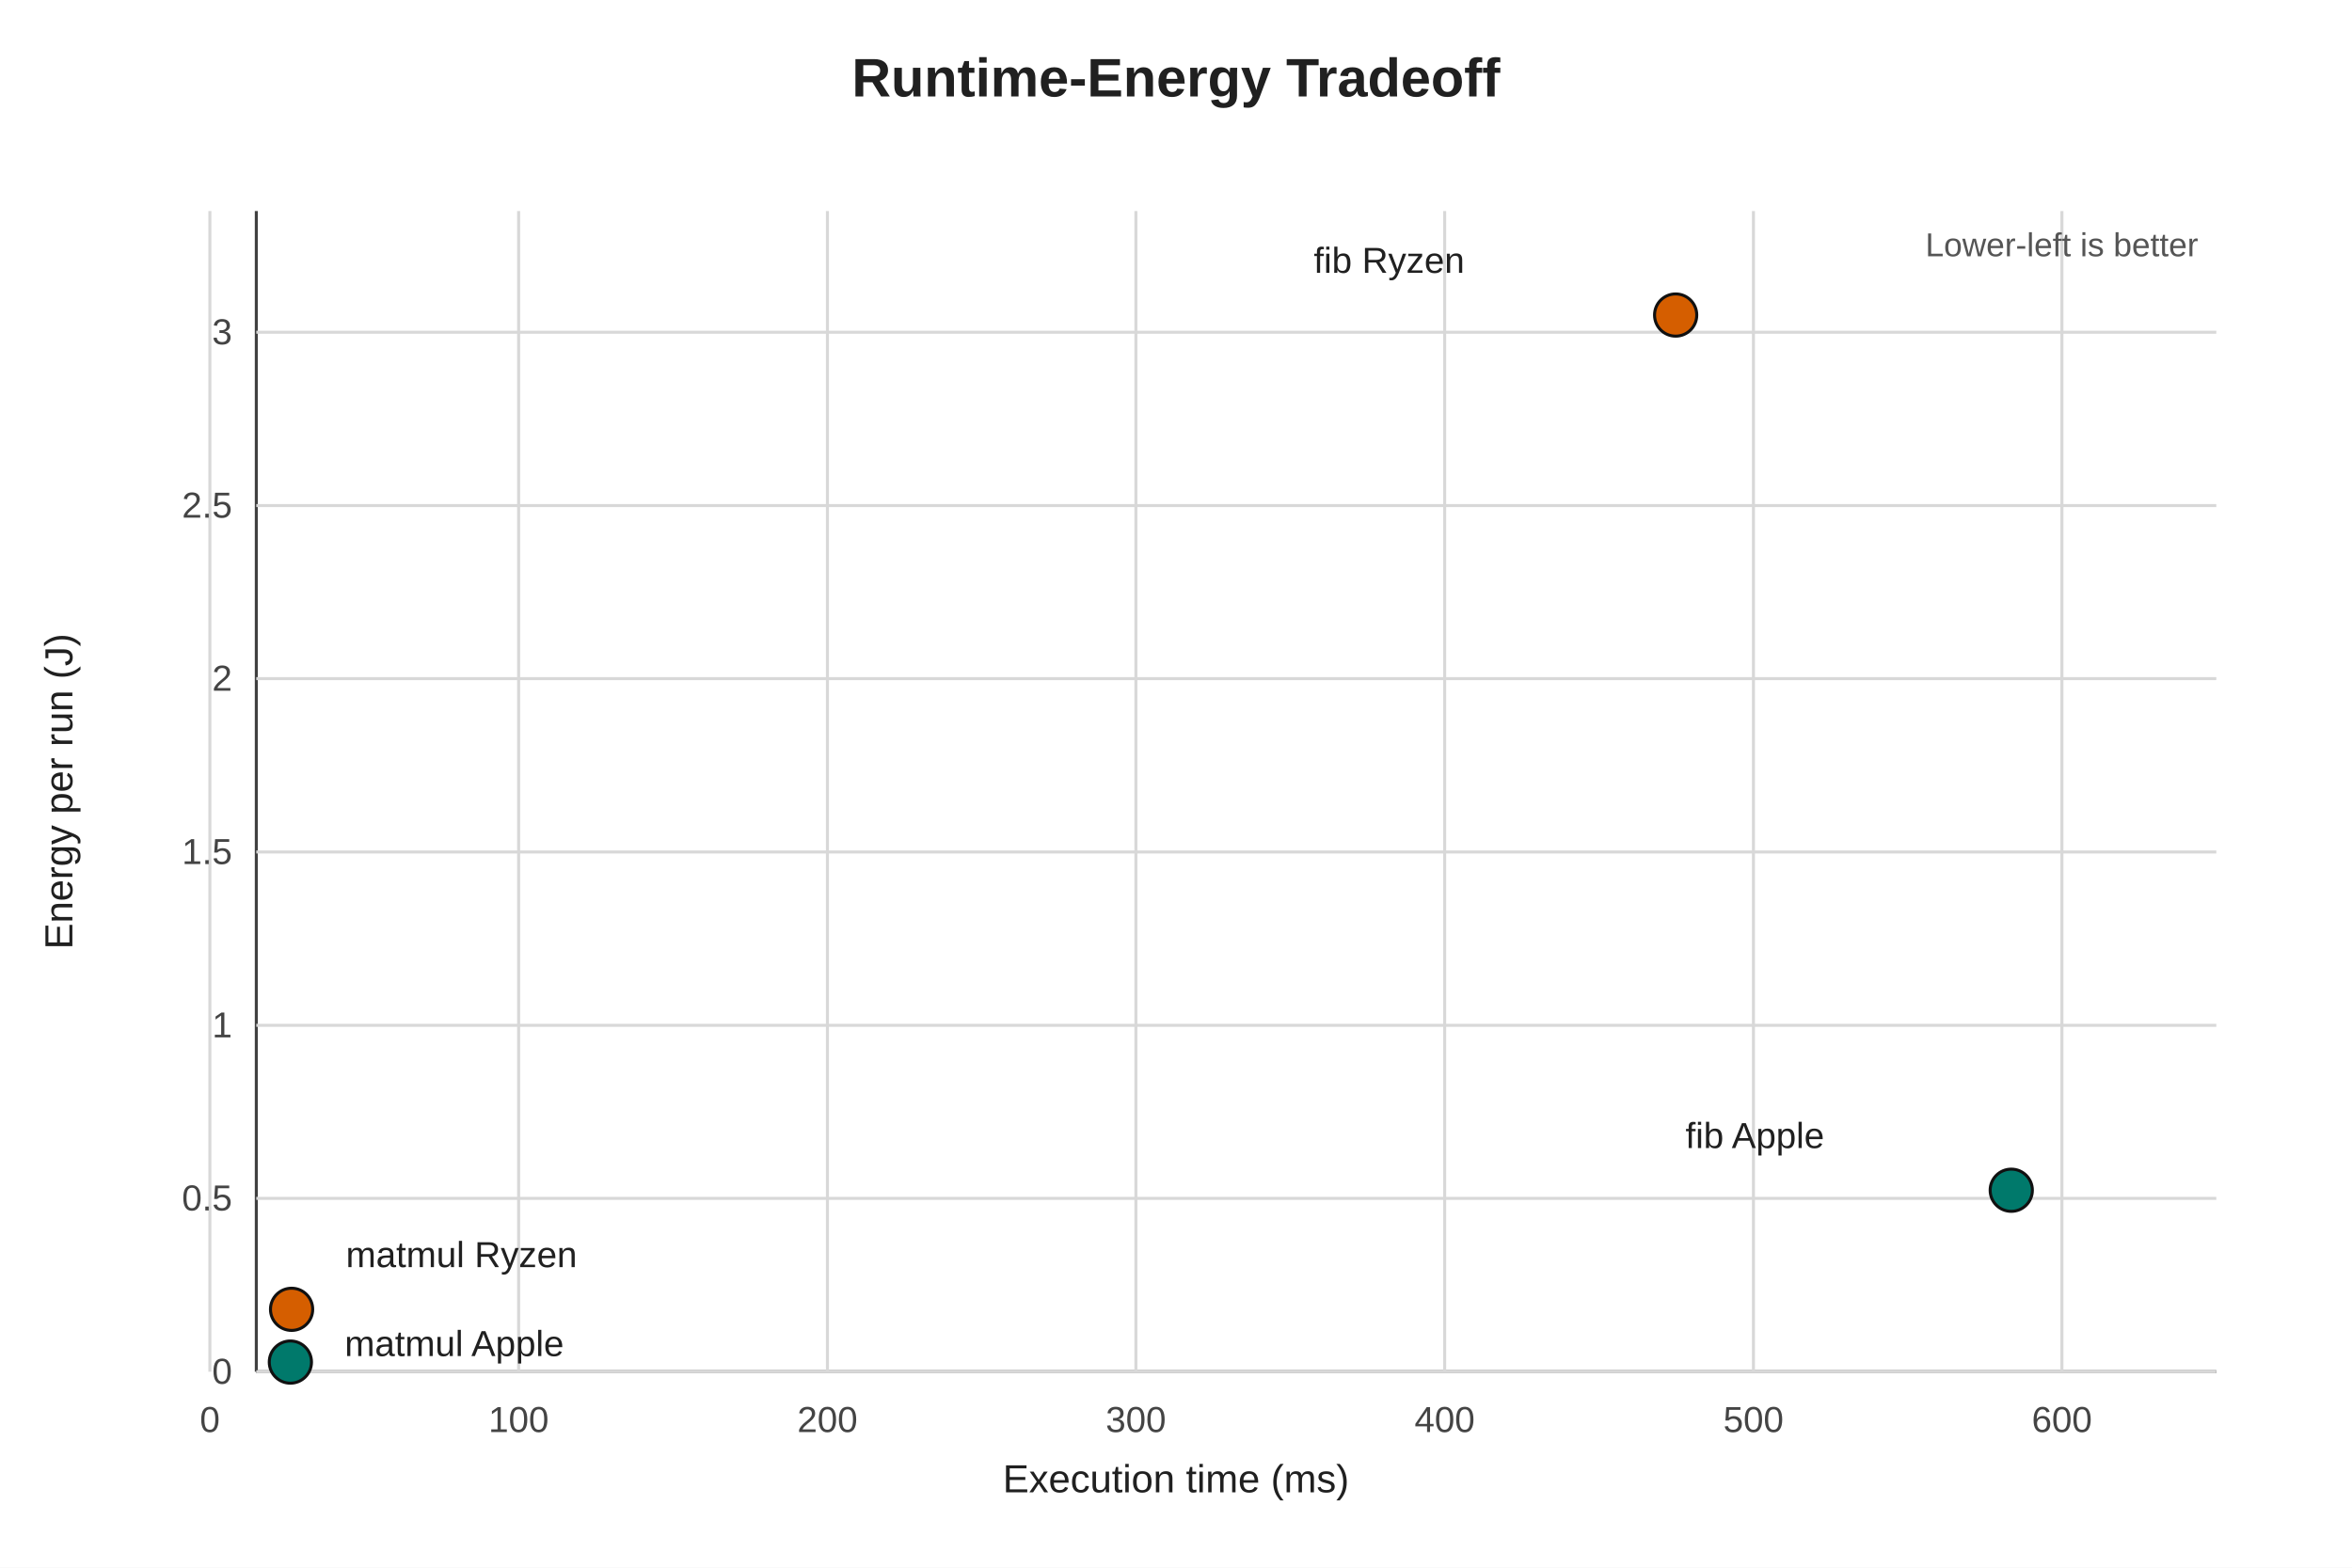
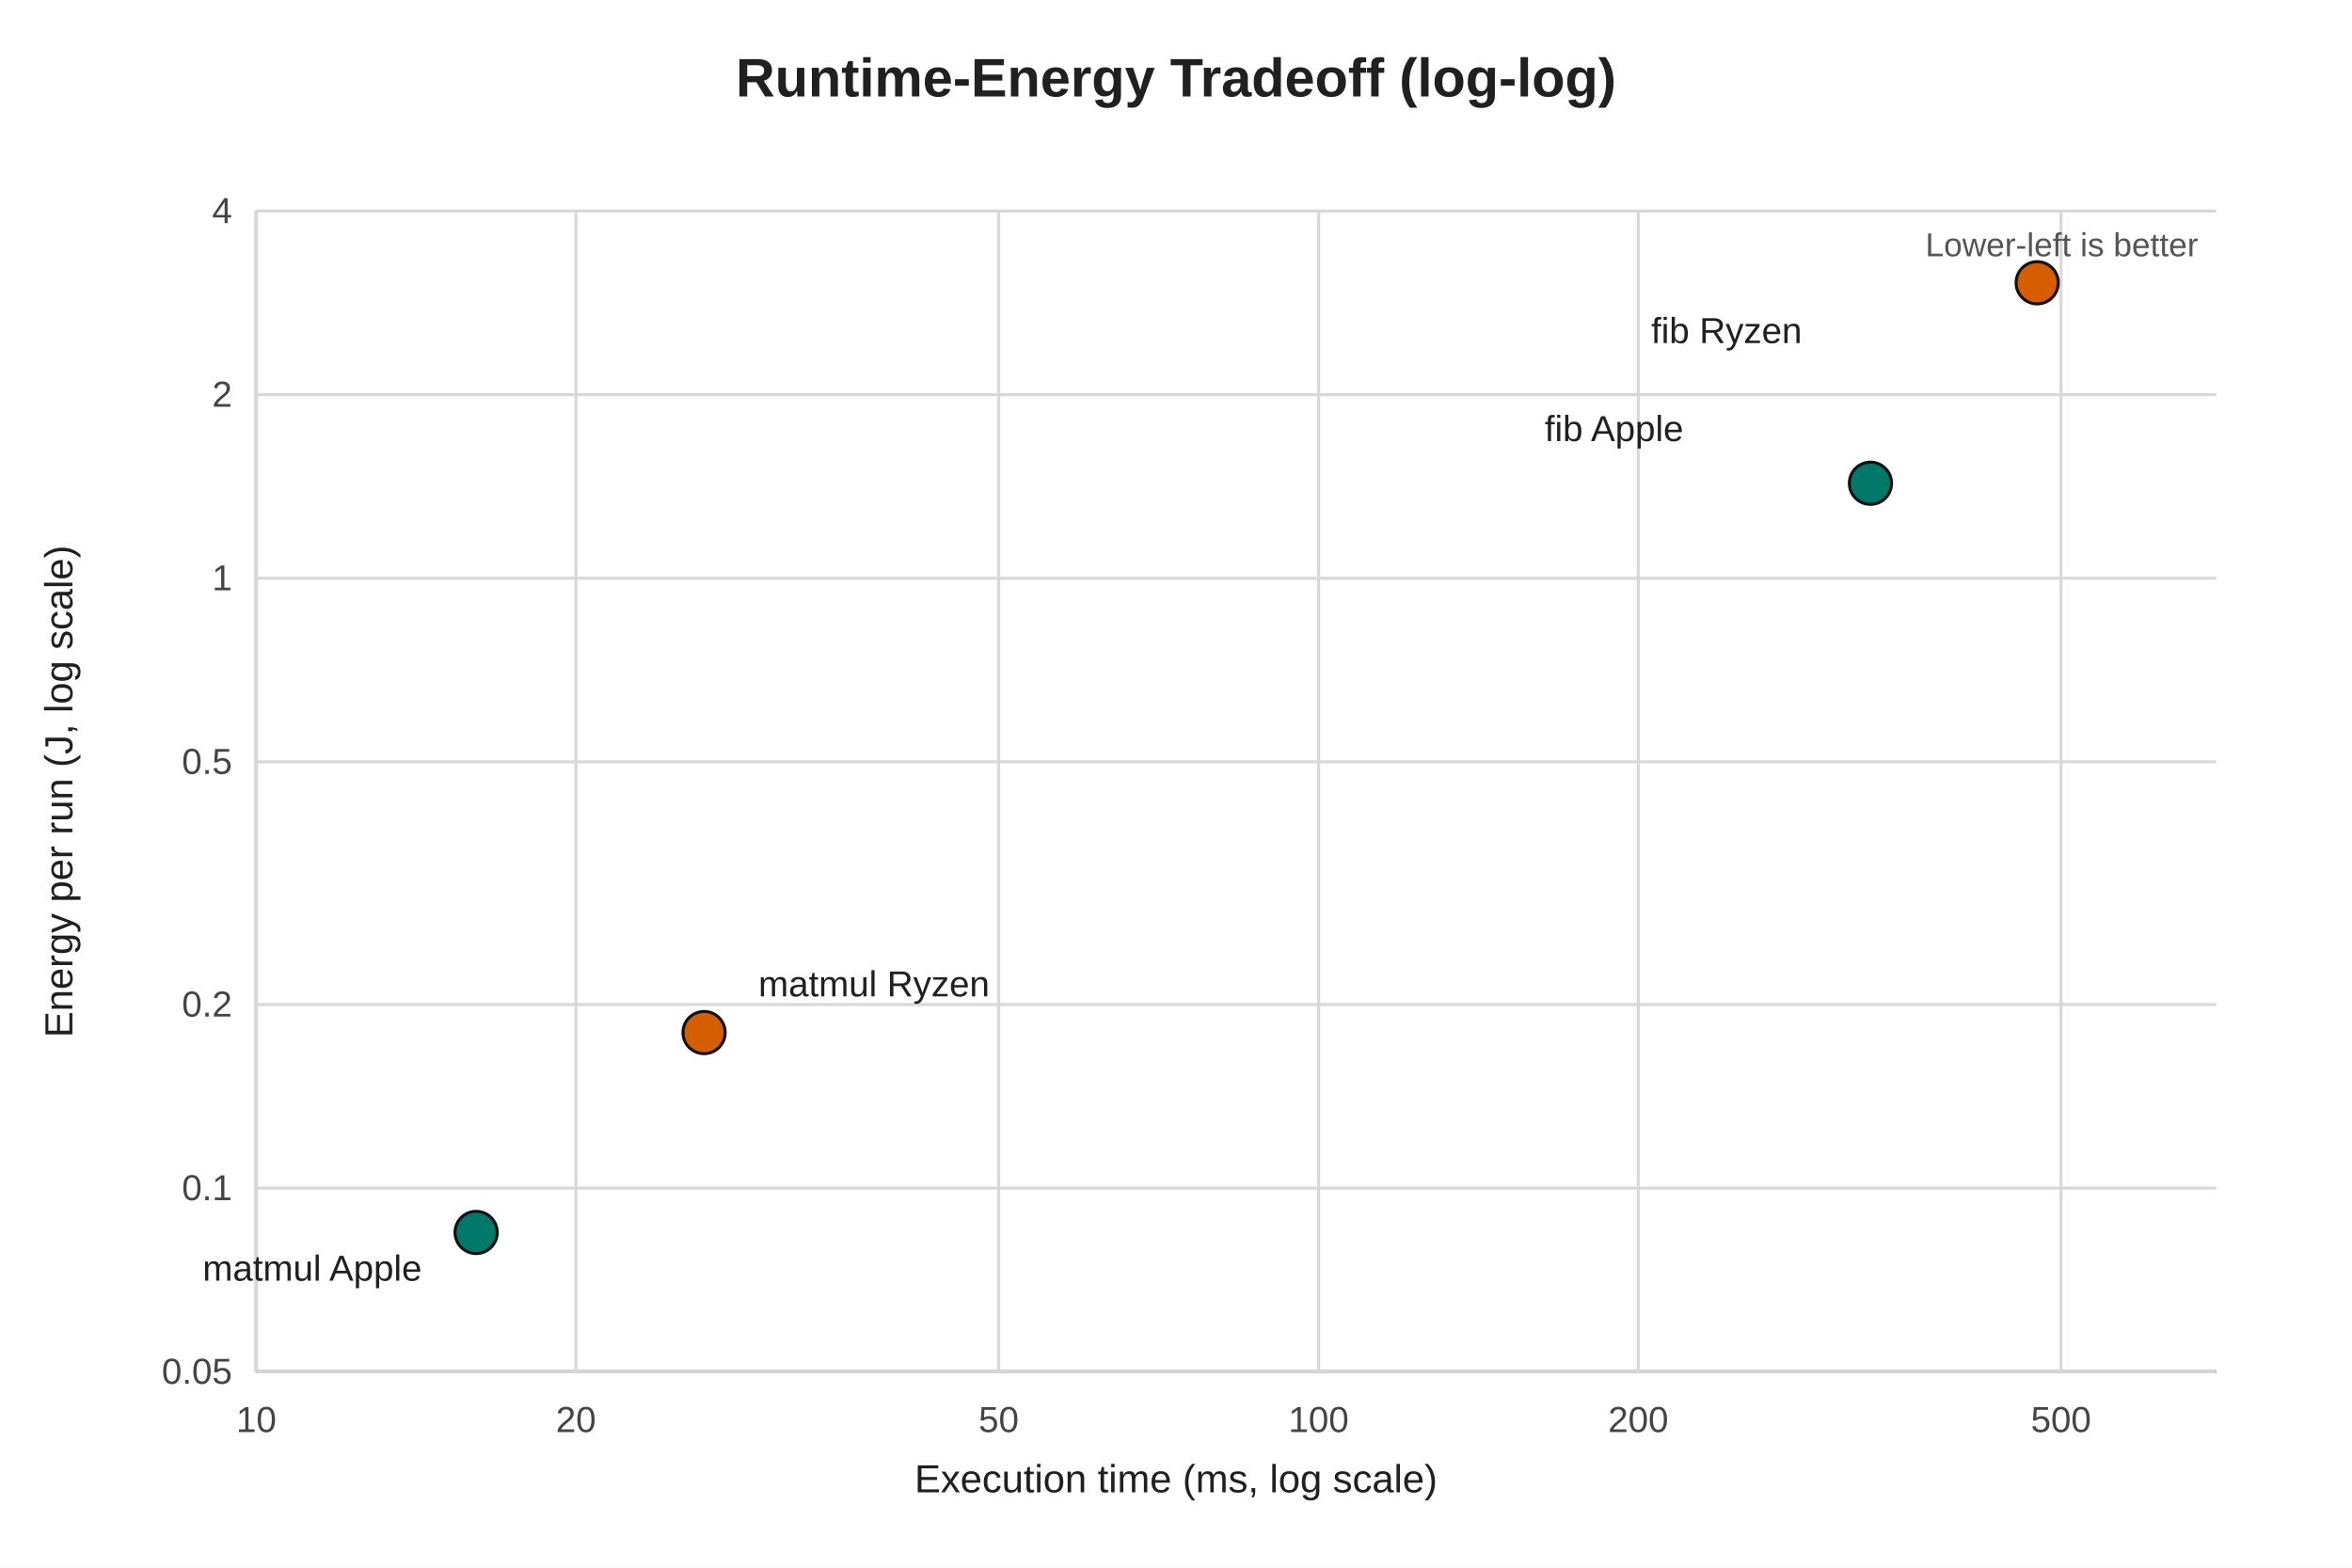
<svg xmlns="http://www.w3.org/2000/svg" width="780" height="520" viewBox="0 0 780 520">
  <rect width="100%" height="100%" fill="white" />
  <style>
    text { font-family: Arial, Helvetica, sans-serif; fill: #202020; }
    .title { font-size: 18px; font-weight: 700; }
    .axis { font-size: 13px; }
    .tick { font-size: 12px; fill: #444; }
    .label { font-size: 12px; }
    .legend { font-size: 13px; }
    .note { font-size: 11px; fill: #555; }
  </style>
-   <text x="390.0" y="32.0" class="title" text-anchor="middle">Runtime-Energy Tradeoff</text>
+   <text x="390.0" y="32.0" class="title" text-anchor="middle">Runtime-Energy Tradeoff (log-log)</text>
  <line x1="85.0" y1="70.0" x2="85.0" y2="455.0" stroke="#404040" stroke-width="1" />
  <line x1="85.0" y1="455.0" x2="735.0" y2="455.0" stroke="#404040" stroke-width="1" />
-   <line x1="69.6" y1="70.0" x2="69.6" y2="455.0" stroke="#D8D8D8" stroke-width="1" />
-   <text x="69.6" y="475.0" class="tick" text-anchor="middle">0</text>
-   <line x1="172.0" y1="70.0" x2="172.0" y2="455.0" stroke="#D8D8D8" stroke-width="1" />
-   <text x="172.0" y="475.0" class="tick" text-anchor="middle">100</text>
-   <line x1="274.4" y1="70.0" x2="274.4" y2="455.0" stroke="#D8D8D8" stroke-width="1" />
-   <text x="274.4" y="475.0" class="tick" text-anchor="middle">200</text>
-   <line x1="376.7" y1="70.0" x2="376.7" y2="455.0" stroke="#D8D8D8" stroke-width="1" />
-   <text x="376.7" y="475.0" class="tick" text-anchor="middle">300</text>
-   <line x1="479.1" y1="70.0" x2="479.1" y2="455.0" stroke="#D8D8D8" stroke-width="1" />
-   <text x="479.1" y="475.0" class="tick" text-anchor="middle">400</text>
-   <line x1="581.5" y1="70.0" x2="581.5" y2="455.0" stroke="#D8D8D8" stroke-width="1" />
-   <text x="581.5" y="475.0" class="tick" text-anchor="middle">500</text>
-   <line x1="683.8" y1="70.0" x2="683.8" y2="455.0" stroke="#D8D8D8" stroke-width="1" />
-   <text x="683.8" y="475.0" class="tick" text-anchor="middle">600</text>
+   <line x1="85.0" y1="70.0" x2="85.0" y2="455.0" stroke="#D8D8D8" stroke-width="1" />
+   <text x="85.0" y="475.0" class="tick" text-anchor="middle">10</text>
+   <line x1="191.0" y1="70.0" x2="191.0" y2="455.0" stroke="#D8D8D8" stroke-width="1" />
+   <text x="191.0" y="475.0" class="tick" text-anchor="middle">20</text>
+   <line x1="331.2" y1="70.0" x2="331.2" y2="455.0" stroke="#D8D8D8" stroke-width="1" />
+   <text x="331.2" y="475.0" class="tick" text-anchor="middle">50</text>
+   <line x1="437.3" y1="70.0" x2="437.3" y2="455.0" stroke="#D8D8D8" stroke-width="1" />
+   <text x="437.3" y="475.0" class="tick" text-anchor="middle">100</text>
+   <line x1="543.3" y1="70.0" x2="543.3" y2="455.0" stroke="#D8D8D8" stroke-width="1" />
+   <text x="543.3" y="475.0" class="tick" text-anchor="middle">200</text>
+   <line x1="683.5" y1="70.0" x2="683.5" y2="455.0" stroke="#D8D8D8" stroke-width="1" />
+   <text x="683.5" y="475.0" class="tick" text-anchor="middle">500</text>
  <line x1="85.0" y1="455.0" x2="735.0" y2="455.0" stroke="#D8D8D8" stroke-width="1" />
-   <text x="77.0" y="459.0" class="tick" text-anchor="end">0</text>
-   <line x1="85.0" y1="397.5" x2="735.0" y2="397.5" stroke="#D8D8D8" stroke-width="1" />
-   <text x="77.0" y="401.5" class="tick" text-anchor="end">0.5</text>
-   <line x1="85.0" y1="340.1" x2="735.0" y2="340.1" stroke="#D8D8D8" stroke-width="1" />
-   <text x="77.0" y="344.1" class="tick" text-anchor="end">1</text>
-   <line x1="85.0" y1="282.6" x2="735.0" y2="282.6" stroke="#D8D8D8" stroke-width="1" />
-   <text x="77.0" y="286.6" class="tick" text-anchor="end">1.5</text>
-   <line x1="85.0" y1="225.1" x2="735.0" y2="225.1" stroke="#D8D8D8" stroke-width="1" />
-   <text x="77.0" y="229.1" class="tick" text-anchor="end">2</text>
-   <line x1="85.0" y1="167.7" x2="735.0" y2="167.7" stroke="#D8D8D8" stroke-width="1" />
-   <text x="77.0" y="171.7" class="tick" text-anchor="end">2.5</text>
-   <line x1="85.0" y1="110.2" x2="735.0" y2="110.2" stroke="#D8D8D8" stroke-width="1" />
-   <text x="77.0" y="114.2" class="tick" text-anchor="end">3</text>
-   <text x="390.0" y="495.0" class="axis" text-anchor="middle">Execution time (ms)</text>
-   <text x="24.0" y="262.5" class="axis" text-anchor="middle" transform="rotate(-90 24.0 262.5)">Energy per run (J)</text>
+   <text x="77.0" y="459.0" class="tick" text-anchor="end">0.05</text>
+   <line x1="85.0" y1="394.1" x2="735.0" y2="394.1" stroke="#D8D8D8" stroke-width="1" />
+   <text x="77.0" y="398.1" class="tick" text-anchor="end">0.1</text>
+   <line x1="85.0" y1="333.2" x2="735.0" y2="333.2" stroke="#D8D8D8" stroke-width="1" />
+   <text x="77.0" y="337.2" class="tick" text-anchor="end">0.2</text>
+   <line x1="85.0" y1="252.7" x2="735.0" y2="252.7" stroke="#D8D8D8" stroke-width="1" />
+   <text x="77.0" y="256.7" class="tick" text-anchor="end">0.5</text>
+   <line x1="85.0" y1="191.8" x2="735.0" y2="191.8" stroke="#D8D8D8" stroke-width="1" />
+   <text x="77.0" y="195.8" class="tick" text-anchor="end">1</text>
+   <line x1="85.0" y1="130.9" x2="735.0" y2="130.9" stroke="#D8D8D8" stroke-width="1" />
+   <text x="77.0" y="134.9" class="tick" text-anchor="end">2</text>
+   <line x1="85.0" y1="70.0" x2="735.0" y2="70.0" stroke="#D8D8D8" stroke-width="1" />
+   <text x="77.0" y="74.0" class="tick" text-anchor="end">4</text>
+   <text x="390.0" y="495.0" class="axis" text-anchor="middle">Execution time (ms, log scale)</text>
+   <text x="24.0" y="262.5" class="axis" text-anchor="middle" transform="rotate(-90 24.0 262.5)">Energy per run (J, log scale)</text>
  <text x="729.0" y="85.0" class="note" text-anchor="end">Lower-left is better</text>
-   <circle cx="667.0" cy="394.8" r="7" fill="#00796B" stroke="#111" stroke-width="1" />
-   <text x="605.0" y="380.8" class="label" text-anchor="end">fib Apple</text>
-   <circle cx="555.7" cy="104.5" r="7" fill="#D55E00" stroke="#111" stroke-width="1" />
-   <text x="485.7" y="90.5" class="label" text-anchor="end">fib Ryzen</text>
-   <circle cx="96.3" cy="451.8" r="7" fill="#00796B" stroke="#111" stroke-width="1" />
-   <text x="114.3" y="449.8" class="label" text-anchor="start">matmul Apple</text>
-   <circle cx="96.7" cy="434.3" r="7" fill="#D55E00" stroke="#111" stroke-width="1" />
-   <text x="114.7" y="420.3" class="label" text-anchor="start">matmul Ryzen</text>
+   <circle cx="620.3" cy="160.3" r="7" fill="#00796B" stroke="#111" stroke-width="1" />
+   <text x="558.3" y="146.3" class="label" text-anchor="end">fib Apple</text>
+   <circle cx="675.6" cy="93.8" r="7" fill="#D55E00" stroke="#111" stroke-width="1" />
+   <text x="597.6" y="113.8" class="label" text-anchor="end">fib Ryzen</text>
+   <circle cx="157.9" cy="408.8" r="7" fill="#00796B" stroke="#111" stroke-width="1" />
+   <text x="139.9" y="424.8" class="label" text-anchor="end">matmul Apple</text>
+   <circle cx="233.5" cy="342.5" r="7" fill="#D55E00" stroke="#111" stroke-width="1" />
+   <text x="251.5" y="330.5" class="label" text-anchor="start">matmul Ryzen</text>
</svg>
